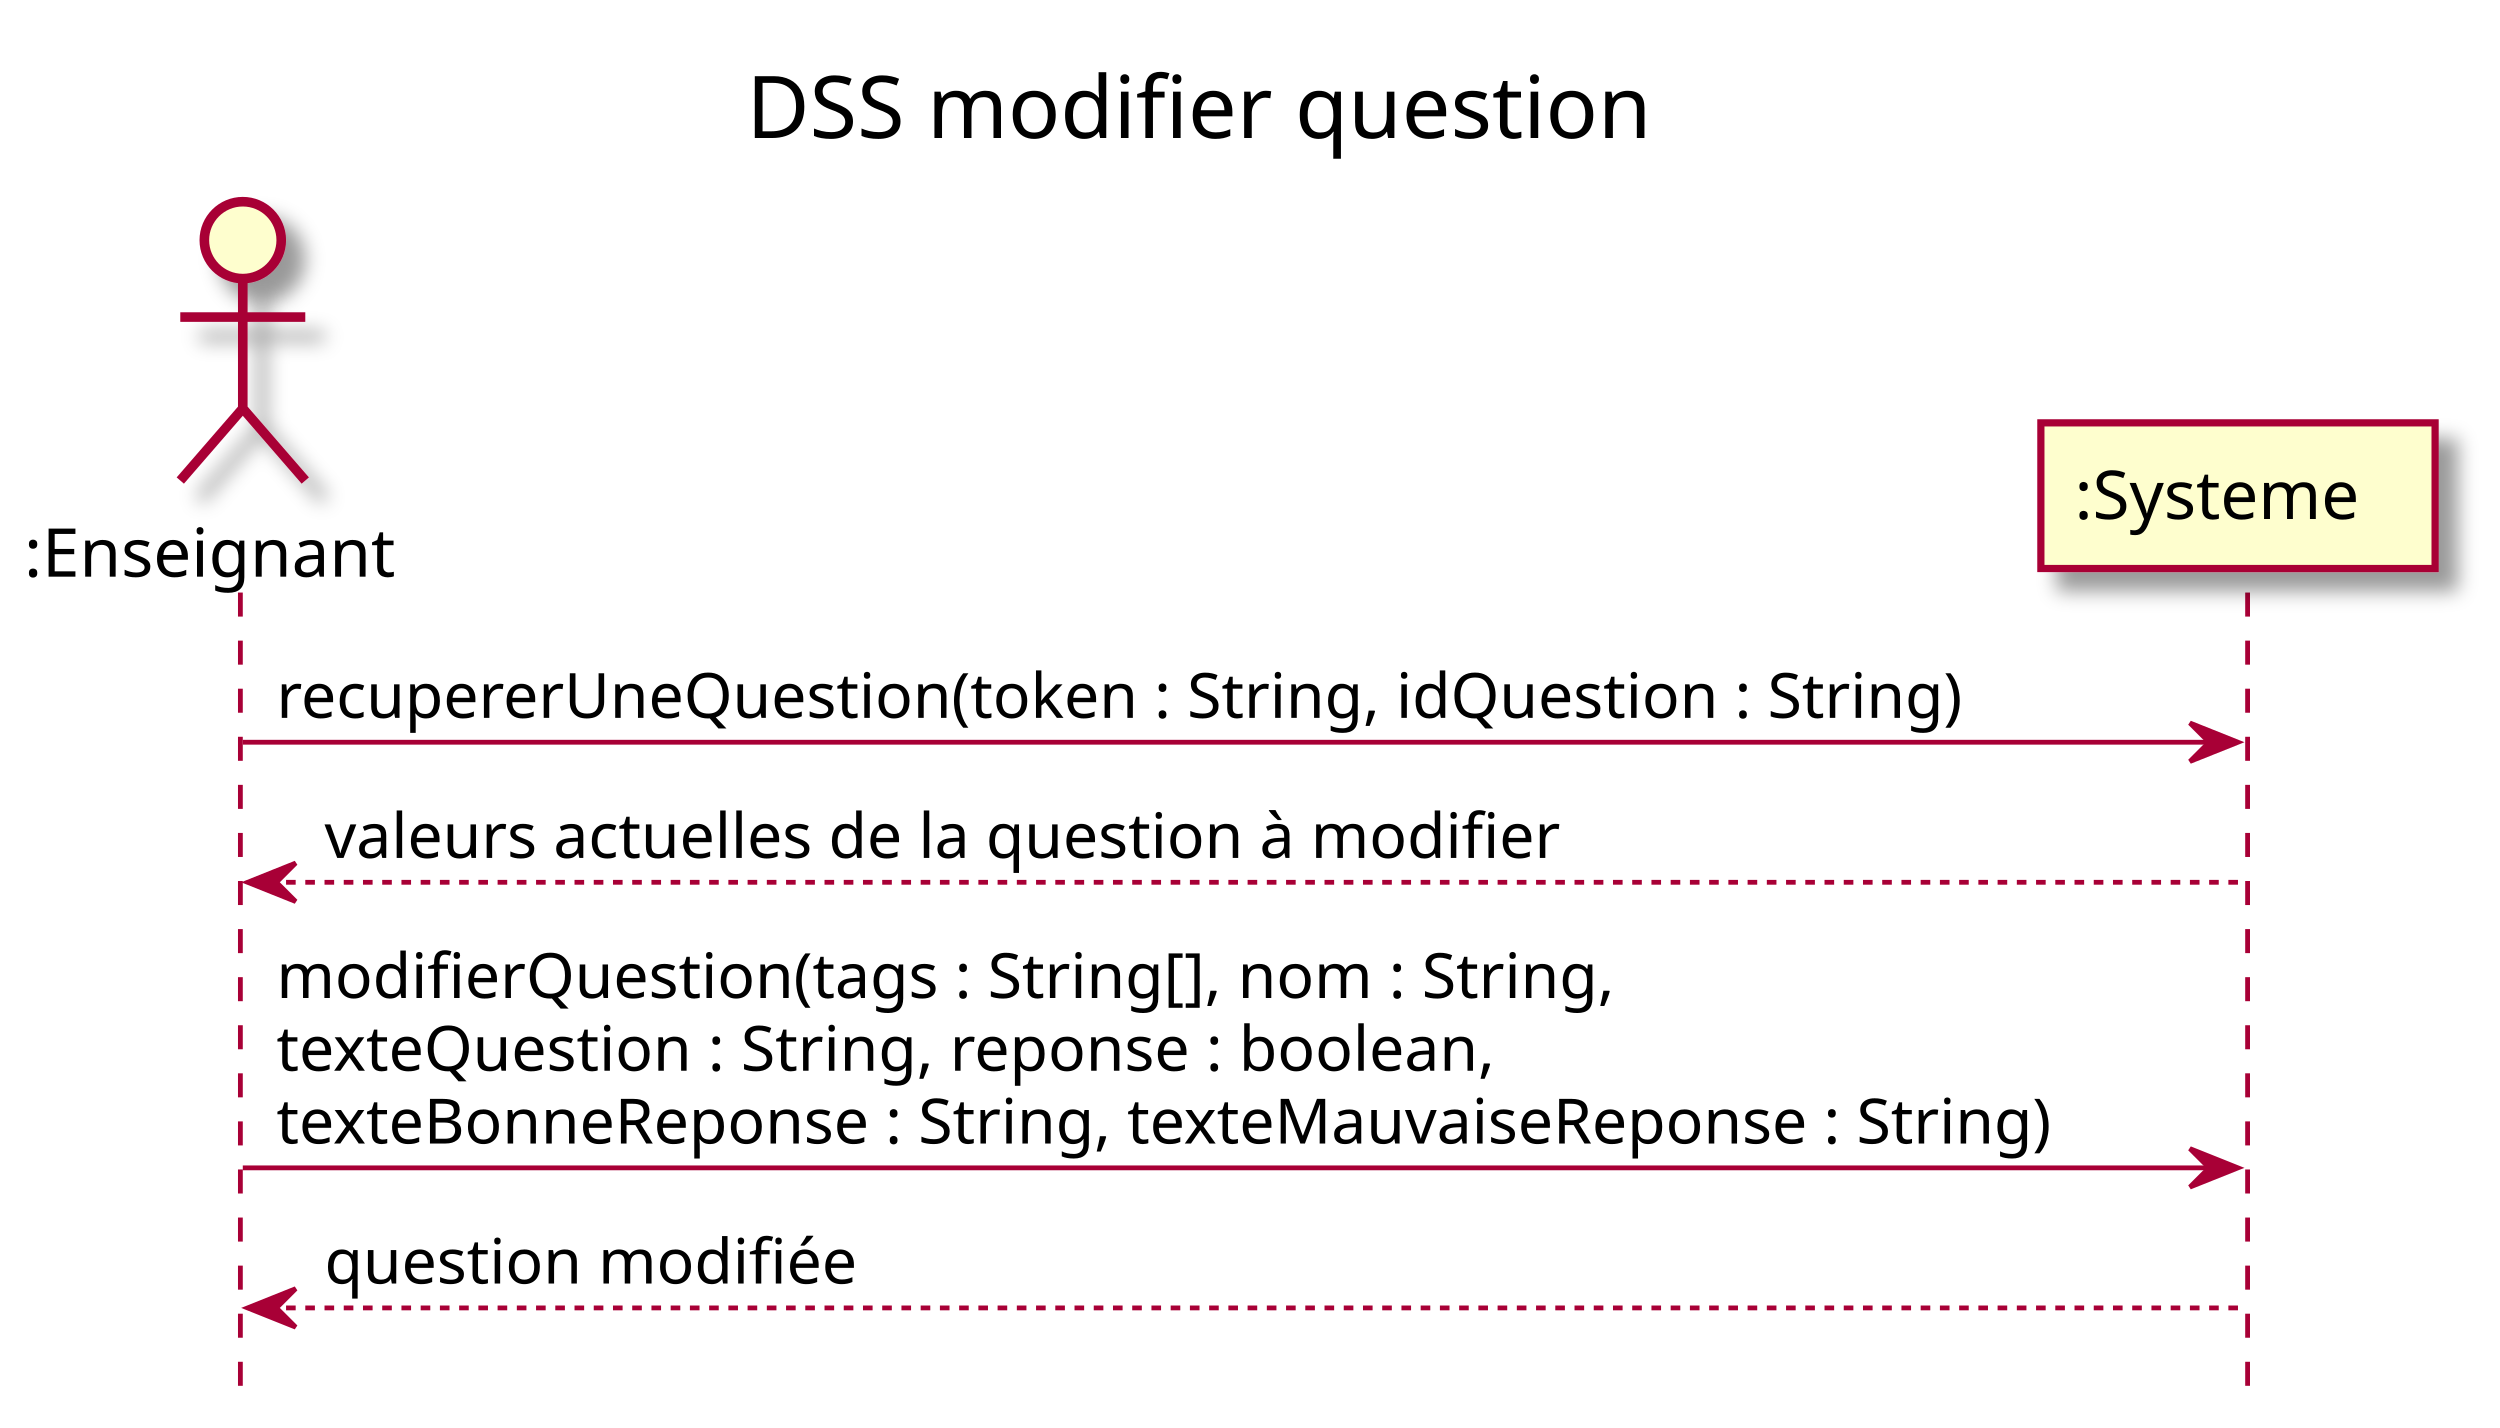
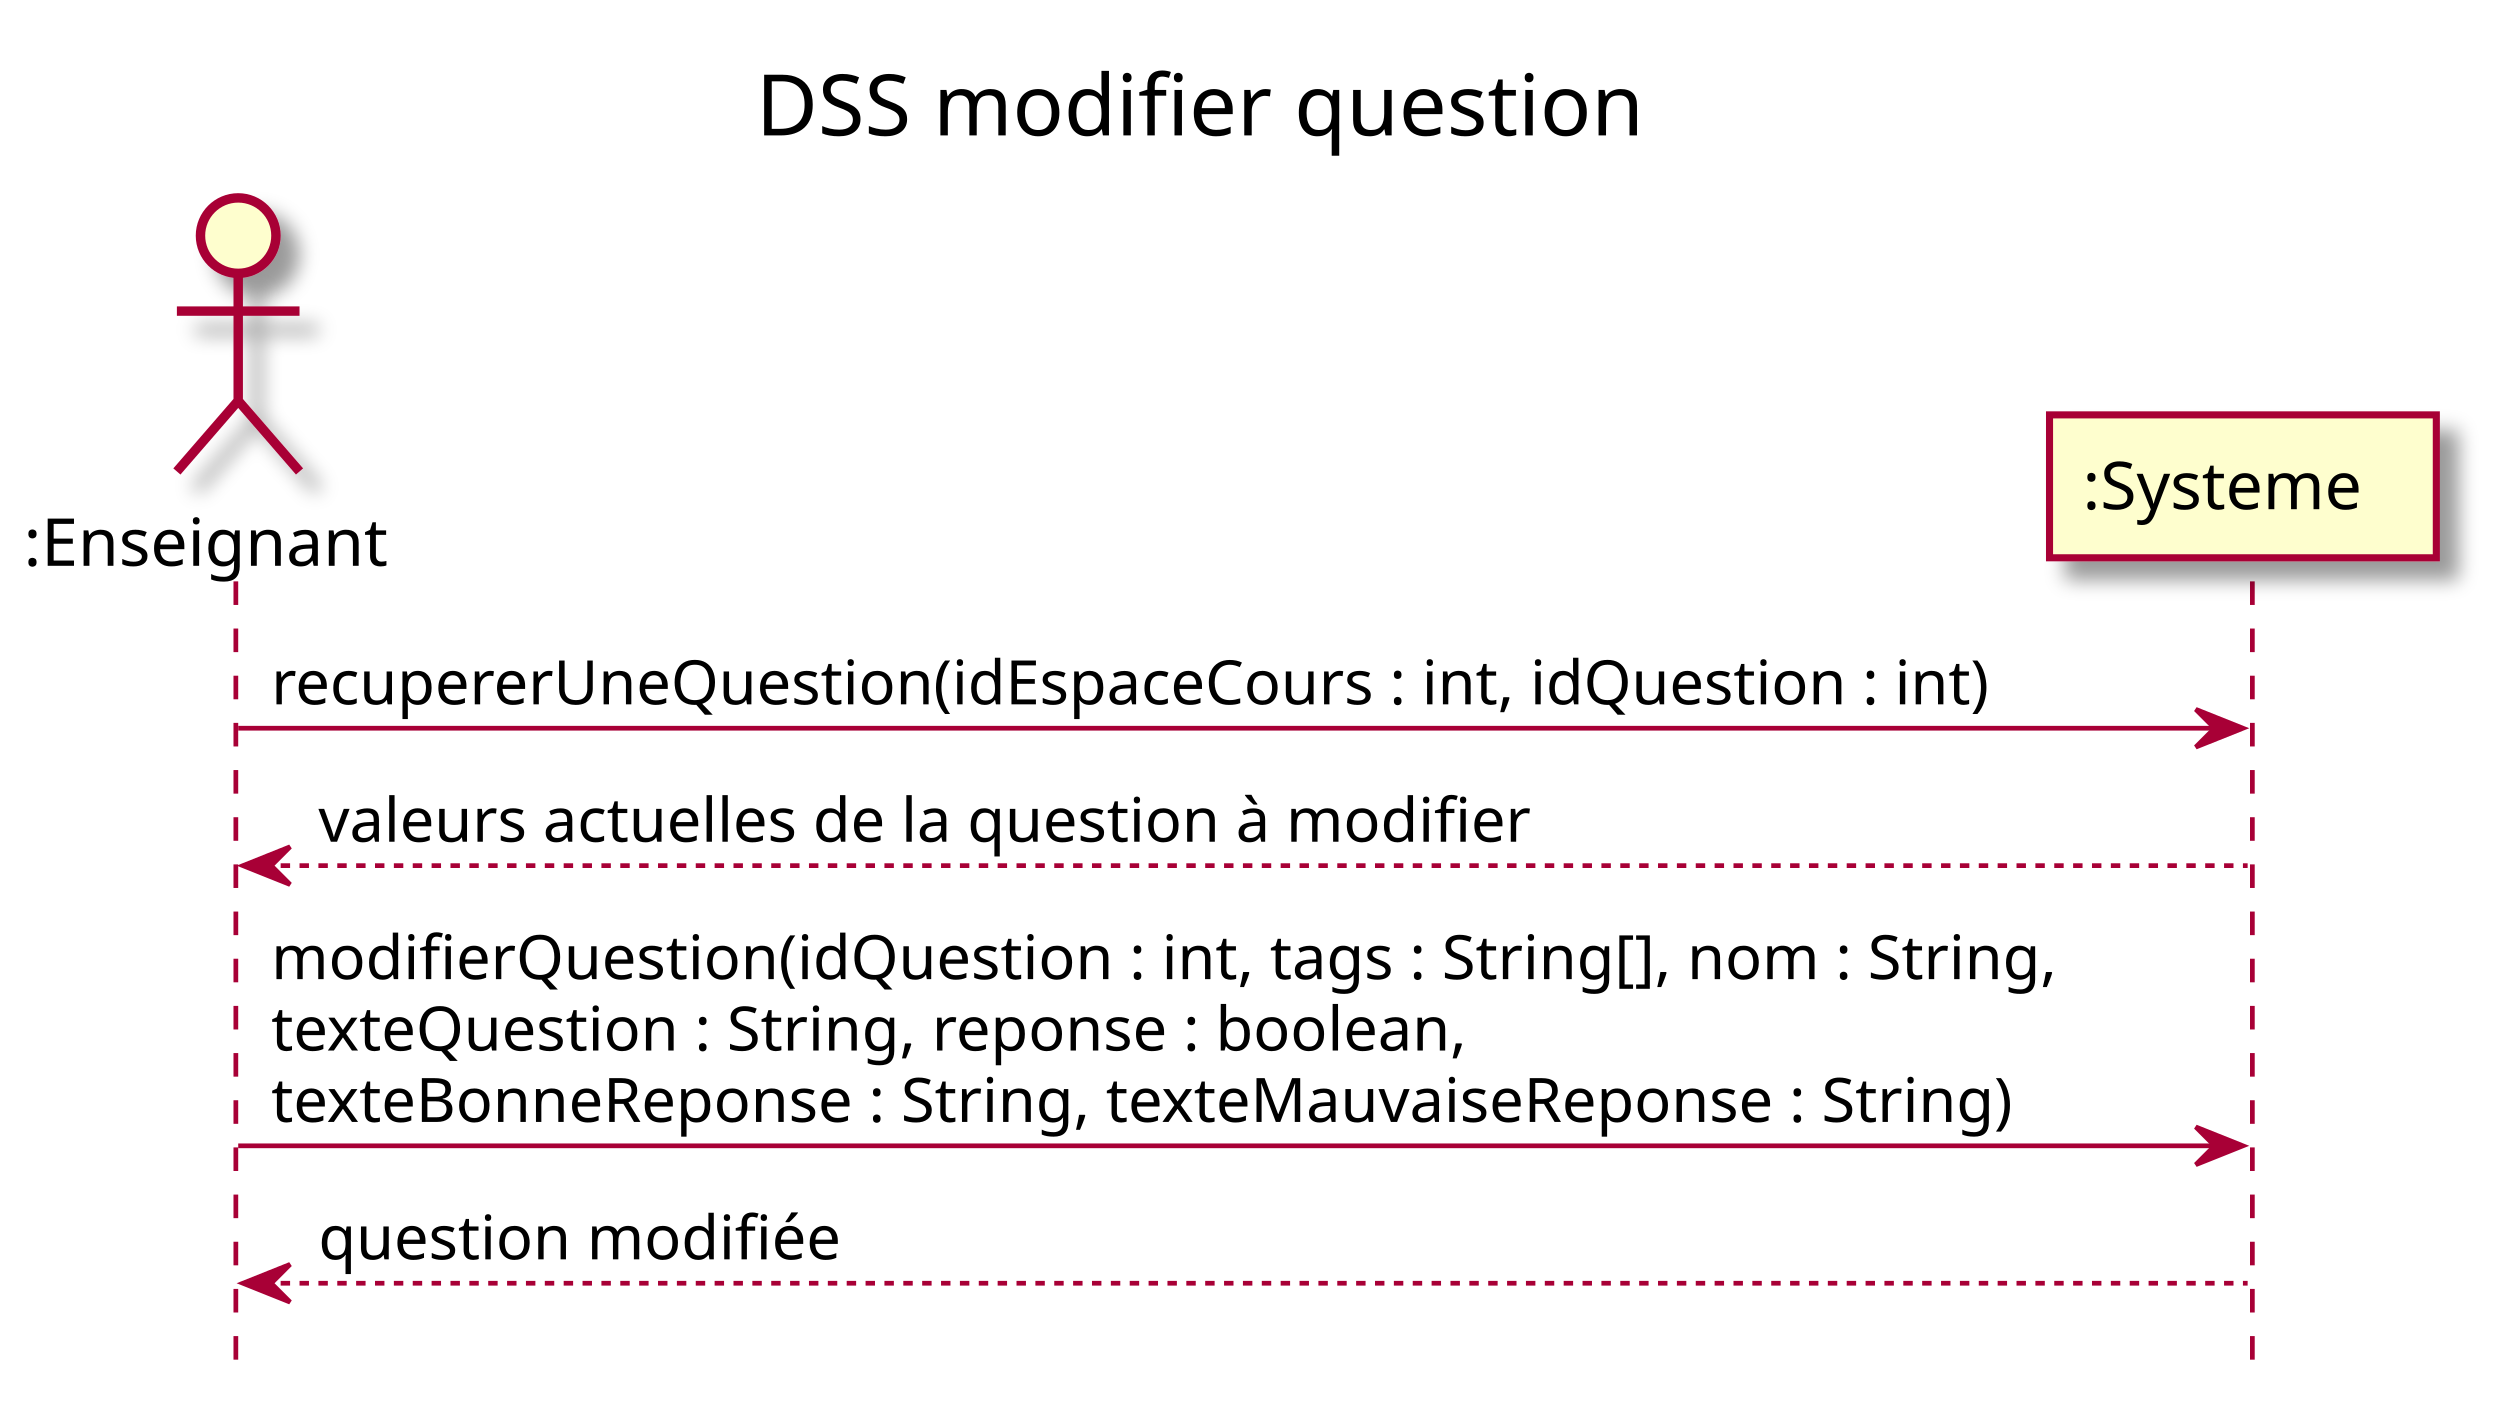
- <svg xmlns="http://www.w3.org/2000/svg" contentScriptType="application/ecmascript" contentStyleType="text/css" height="297px" preserveAspectRatio="none" style="width:520px;height:297px;background:#FFFFFF;" version="1.1" viewBox="0 0 520 297" width="520px" zoomAndPan="magnify">
+ <svg xmlns="http://www.w3.org/2000/svg" contentScriptType="application/ecmascript" contentStyleType="text/css" height="297px" preserveAspectRatio="none" style="width:530px;height:297px;background:#FFFFFF;" version="1.1" viewBox="0 0 530 297" width="530px" zoomAndPan="magnify">
  <defs>
-     <filter height="300%" id="fyjdtujht4bf5" width="300%" x="-1" y="-1">
+     <filter height="300%" id="fp4jd4q2cgbgg" width="300%" x="-1" y="-1">
      <feGaussianBlur result="blurOut" stdDeviation="2.0" />
      <feColorMatrix in="blurOut" result="blurOut2" type="matrix" values="0 0 0 0 0 0 0 0 0 0 0 0 0 0 0 0 0 0 .4 0" />
      <feOffset dx="4.0" dy="4.0" in="blurOut2" result="blurOut3" />
      <feBlend in="SourceGraphic" in2="blurOut3" mode="normal" />
    </filter>
  </defs>
  <g>
-     <text fill="#000000" font-family="sans-serif" font-size="18" lengthAdjust="spacing" textLength="205" x="155.25" y="28.708">DSS modifier question</text>
+     <text fill="#000000" font-family="sans-serif" font-size="18" lengthAdjust="spacing" textLength="205" x="160.25" y="28.708">DSS modifier question</text>
    <line style="stroke:#A80036;stroke-width:1.0;stroke-dasharray:5.0,5.0;" x1="50" x2="50" y1="123.25" y2="290.047" />
-     <line style="stroke:#A80036;stroke-width:1.0;stroke-dasharray:5.0,5.0;" x1="467.5" x2="467.5" y1="123.25" y2="290.047" />
+     <line style="stroke:#A80036;stroke-width:1.0;stroke-dasharray:5.0,5.0;" x1="477.5" x2="477.5" y1="123.25" y2="290.047" />
    <text fill="#000000" font-family="sans-serif" font-size="14" lengthAdjust="spacing" textLength="85" x="5" y="119.948">:Enseignant</text>
-     <ellipse cx="50.5" cy="49.953" fill="#FEFECE" filter="url(#fyjdtujht4bf5)" rx="8" ry="8" style="stroke:#A80036;stroke-width:2.0;" />
-     <path d="M50.5,57.953 L50.5,84.953 M37.5,65.953 L63.5,65.953 M50.5,84.953 L37.5,99.953 M50.5,84.953 L63.5,99.953 " fill="none" filter="url(#fyjdtujht4bf5)" style="stroke:#A80036;stroke-width:2.0;" />
-     <rect fill="#FEFECE" filter="url(#fyjdtujht4bf5)" height="30.297" style="stroke:#A80036;stroke-width:1.5;" width="82" x="424.5" y="87.953" />
-     <text fill="#000000" font-family="sans-serif" font-size="14" lengthAdjust="spacing" textLength="68" x="431.5" y="107.948">:Systeme</text>
-     <polygon fill="#A80036" points="455.5,150.383,465.5,154.383,455.5,158.383,459.5,154.383" style="stroke:#A80036;stroke-width:1.0;" />
-     <line style="stroke:#A80036;stroke-width:1.0;" x1="50.5" x2="461.5" y1="154.383" y2="154.383" />
-     <text fill="#000000" font-family="sans-serif" font-size="13" lengthAdjust="spacing" textLength="366" x="57.5" y="149.317">recupererUneQuestion(token : String, idQuestion : String)</text>
+     <ellipse cx="50.5" cy="49.953" fill="#FEFECE" filter="url(#fp4jd4q2cgbgg)" rx="8" ry="8" style="stroke:#A80036;stroke-width:2.0;" />
+     <path d="M50.5,57.953 L50.5,84.953 M37.5,65.953 L63.5,65.953 M50.5,84.953 L37.5,99.953 M50.5,84.953 L63.5,99.953 " fill="none" filter="url(#fp4jd4q2cgbgg)" style="stroke:#A80036;stroke-width:2.0;" />
+     <rect fill="#FEFECE" filter="url(#fp4jd4q2cgbgg)" height="30.297" style="stroke:#A80036;stroke-width:1.5;" width="82" x="434.5" y="87.953" />
+     <text fill="#000000" font-family="sans-serif" font-size="14" lengthAdjust="spacing" textLength="68" x="441.5" y="107.948">:Systeme</text>
+     <polygon fill="#A80036" points="465.5,150.383,475.5,154.383,465.5,158.383,469.5,154.383" style="stroke:#A80036;stroke-width:1.0;" />
+     <line style="stroke:#A80036;stroke-width:1.0;" x1="50.5" x2="471.5" y1="154.383" y2="154.383" />
+     <text fill="#000000" font-family="sans-serif" font-size="13" lengthAdjust="spacing" textLength="382" x="57.5" y="149.317">recupererUneQuestion(idEspaceCours : int, idQuestion : int)</text>
    <polygon fill="#A80036" points="61.5,179.516,51.5,183.516,61.5,187.516,57.5,183.516" style="stroke:#A80036;stroke-width:1.0;" />
-     <line style="stroke:#A80036;stroke-width:1.0;stroke-dasharray:2.0,2.0;" x1="55.5" x2="466.5" y1="183.516" y2="183.516" />
+     <line style="stroke:#A80036;stroke-width:1.0;stroke-dasharray:2.0,2.0;" x1="55.5" x2="476.5" y1="183.516" y2="183.516" />
    <text fill="#000000" font-family="sans-serif" font-size="13" lengthAdjust="spacing" textLength="271" x="67.5" y="178.45">valeurs actuelles de la question à modifier</text>
-     <polygon fill="#A80036" points="455.5,238.914,465.5,242.914,455.5,246.914,459.5,242.914" style="stroke:#A80036;stroke-width:1.0;" />
-     <line style="stroke:#A80036;stroke-width:1.0;" x1="50.5" x2="461.5" y1="242.914" y2="242.914" />
-     <text fill="#000000" font-family="sans-serif" font-size="13" lengthAdjust="spacing" textLength="294" x="57.5" y="207.583">modifierQuestion(tags : String[], nom : String,</text>
+     <polygon fill="#A80036" points="465.5,238.914,475.5,242.914,465.5,246.914,469.5,242.914" style="stroke:#A80036;stroke-width:1.0;" />
+     <line style="stroke:#A80036;stroke-width:1.0;" x1="50.5" x2="471.5" y1="242.914" y2="242.914" />
+     <text fill="#000000" font-family="sans-serif" font-size="13" lengthAdjust="spacing" textLength="399" x="57.5" y="207.583">modifierQuestion(idQuestion : int, tags : String[], nom : String,</text>
    <text fill="#000000" font-family="sans-serif" font-size="13" lengthAdjust="spacing" textLength="269" x="57.5" y="222.715">texteQuestion : String, reponse : boolean,</text>
    <text fill="#000000" font-family="sans-serif" font-size="13" lengthAdjust="spacing" textLength="393" x="57.5" y="237.848">texteBonneReponse : String, texteMauvaiseReponse : String)</text>
    <polygon fill="#A80036" points="61.5,268.047,51.5,272.047,61.5,276.047,57.5,272.047" style="stroke:#A80036;stroke-width:1.0;" />
-     <line style="stroke:#A80036;stroke-width:1.0;stroke-dasharray:2.0,2.0;" x1="55.5" x2="466.5" y1="272.047" y2="272.047" />
+     <line style="stroke:#A80036;stroke-width:1.0;stroke-dasharray:2.0,2.0;" x1="55.5" x2="476.5" y1="272.047" y2="272.047" />
    <text fill="#000000" font-family="sans-serif" font-size="13" lengthAdjust="spacing" textLength="115" x="67.5" y="266.981">question modifiée</text>
  </g>
</svg>
